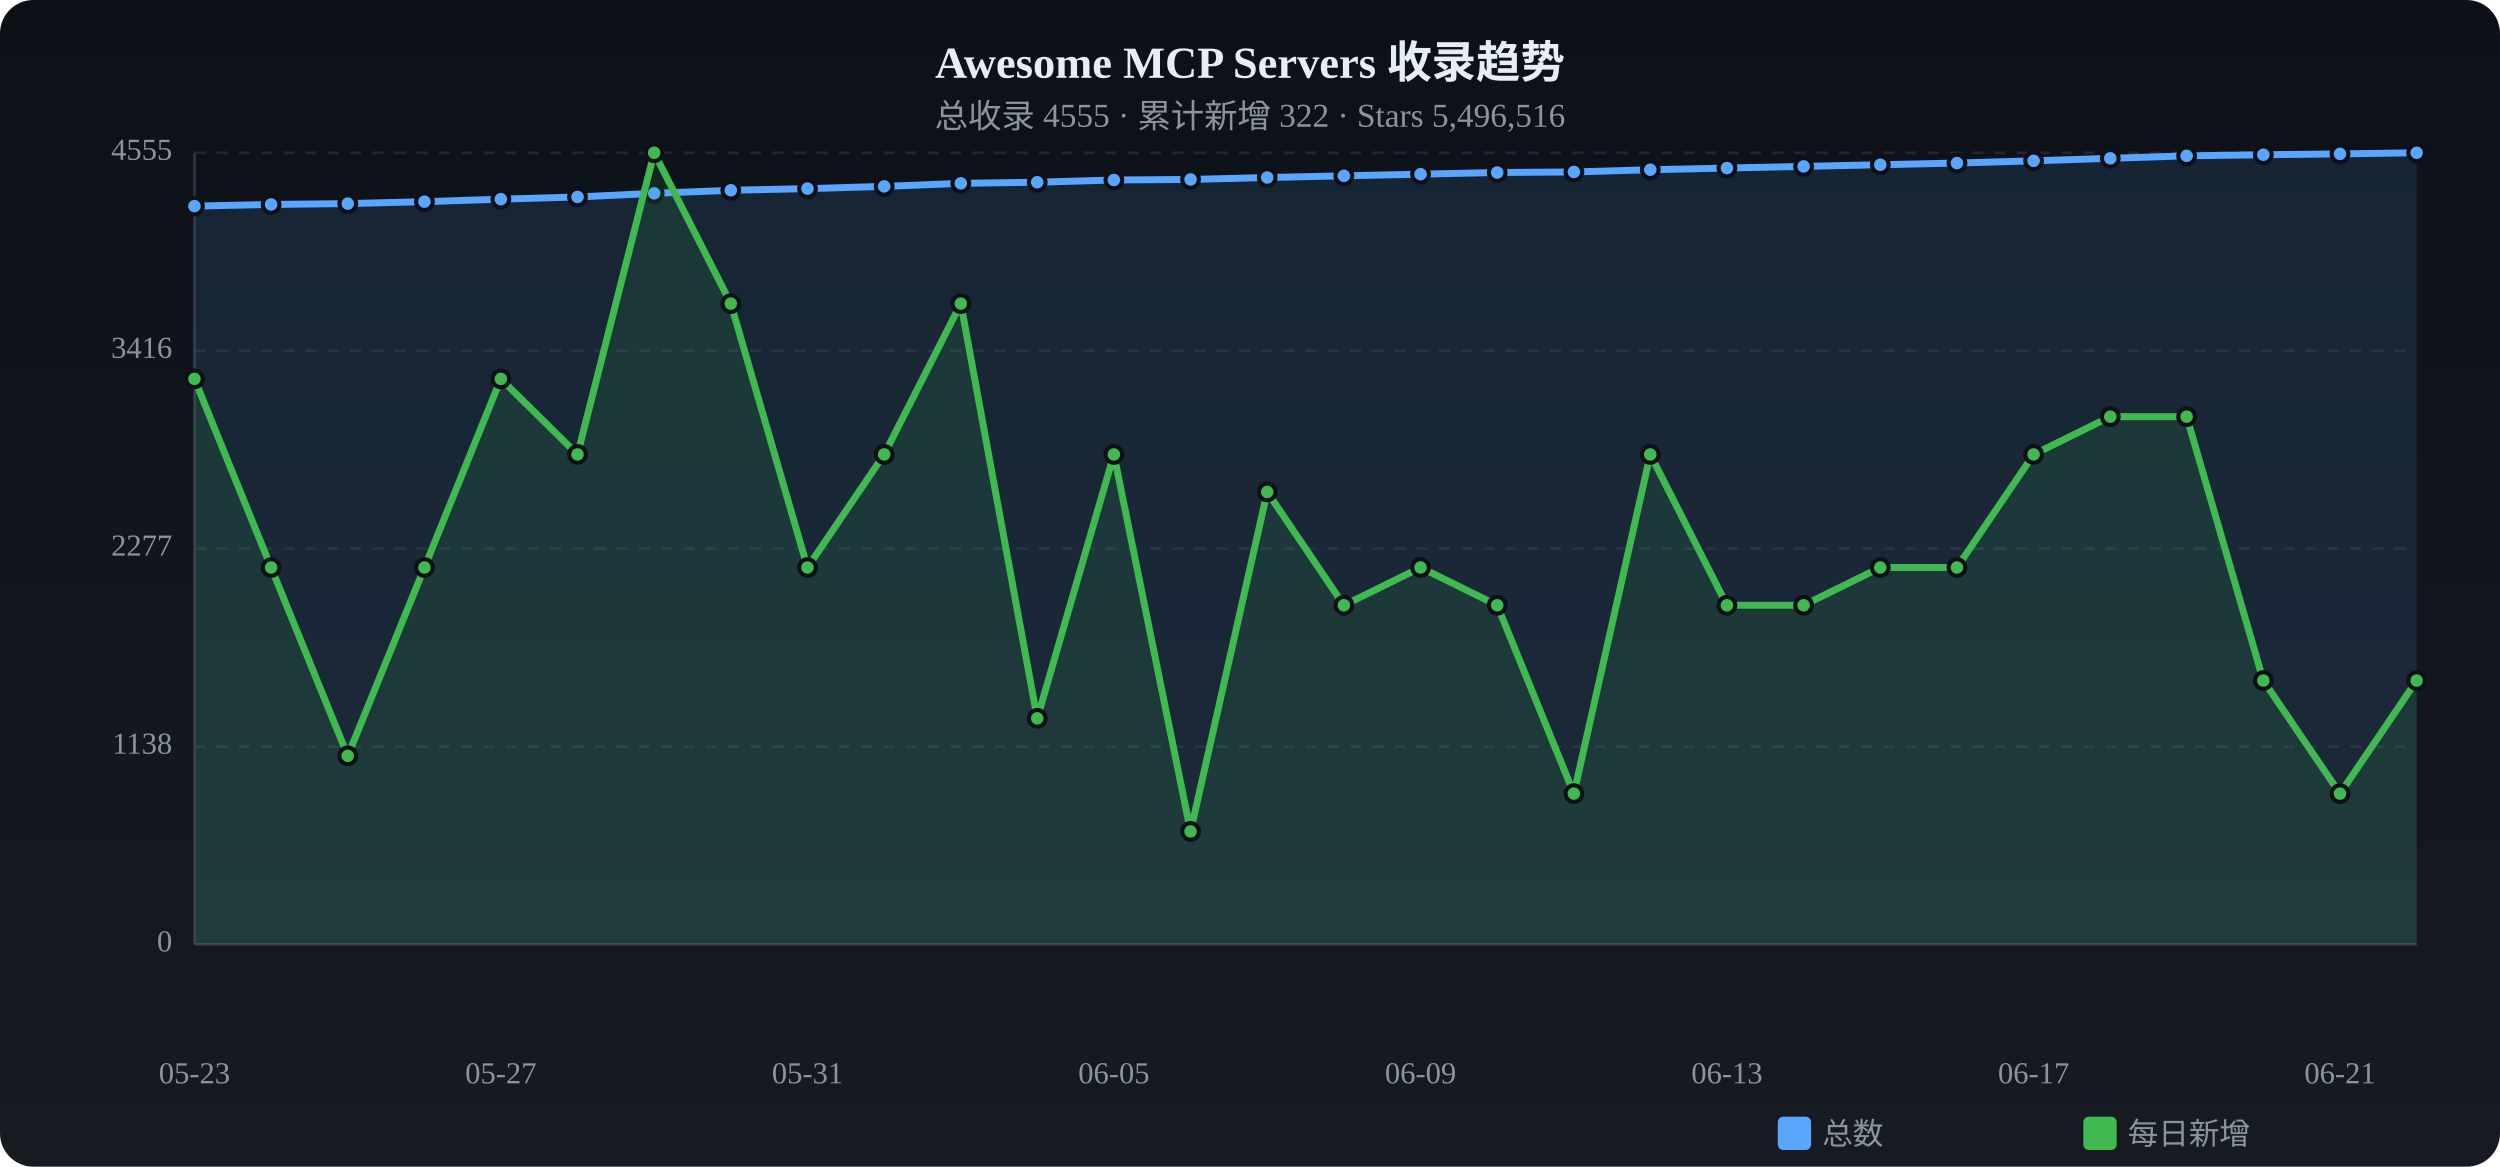
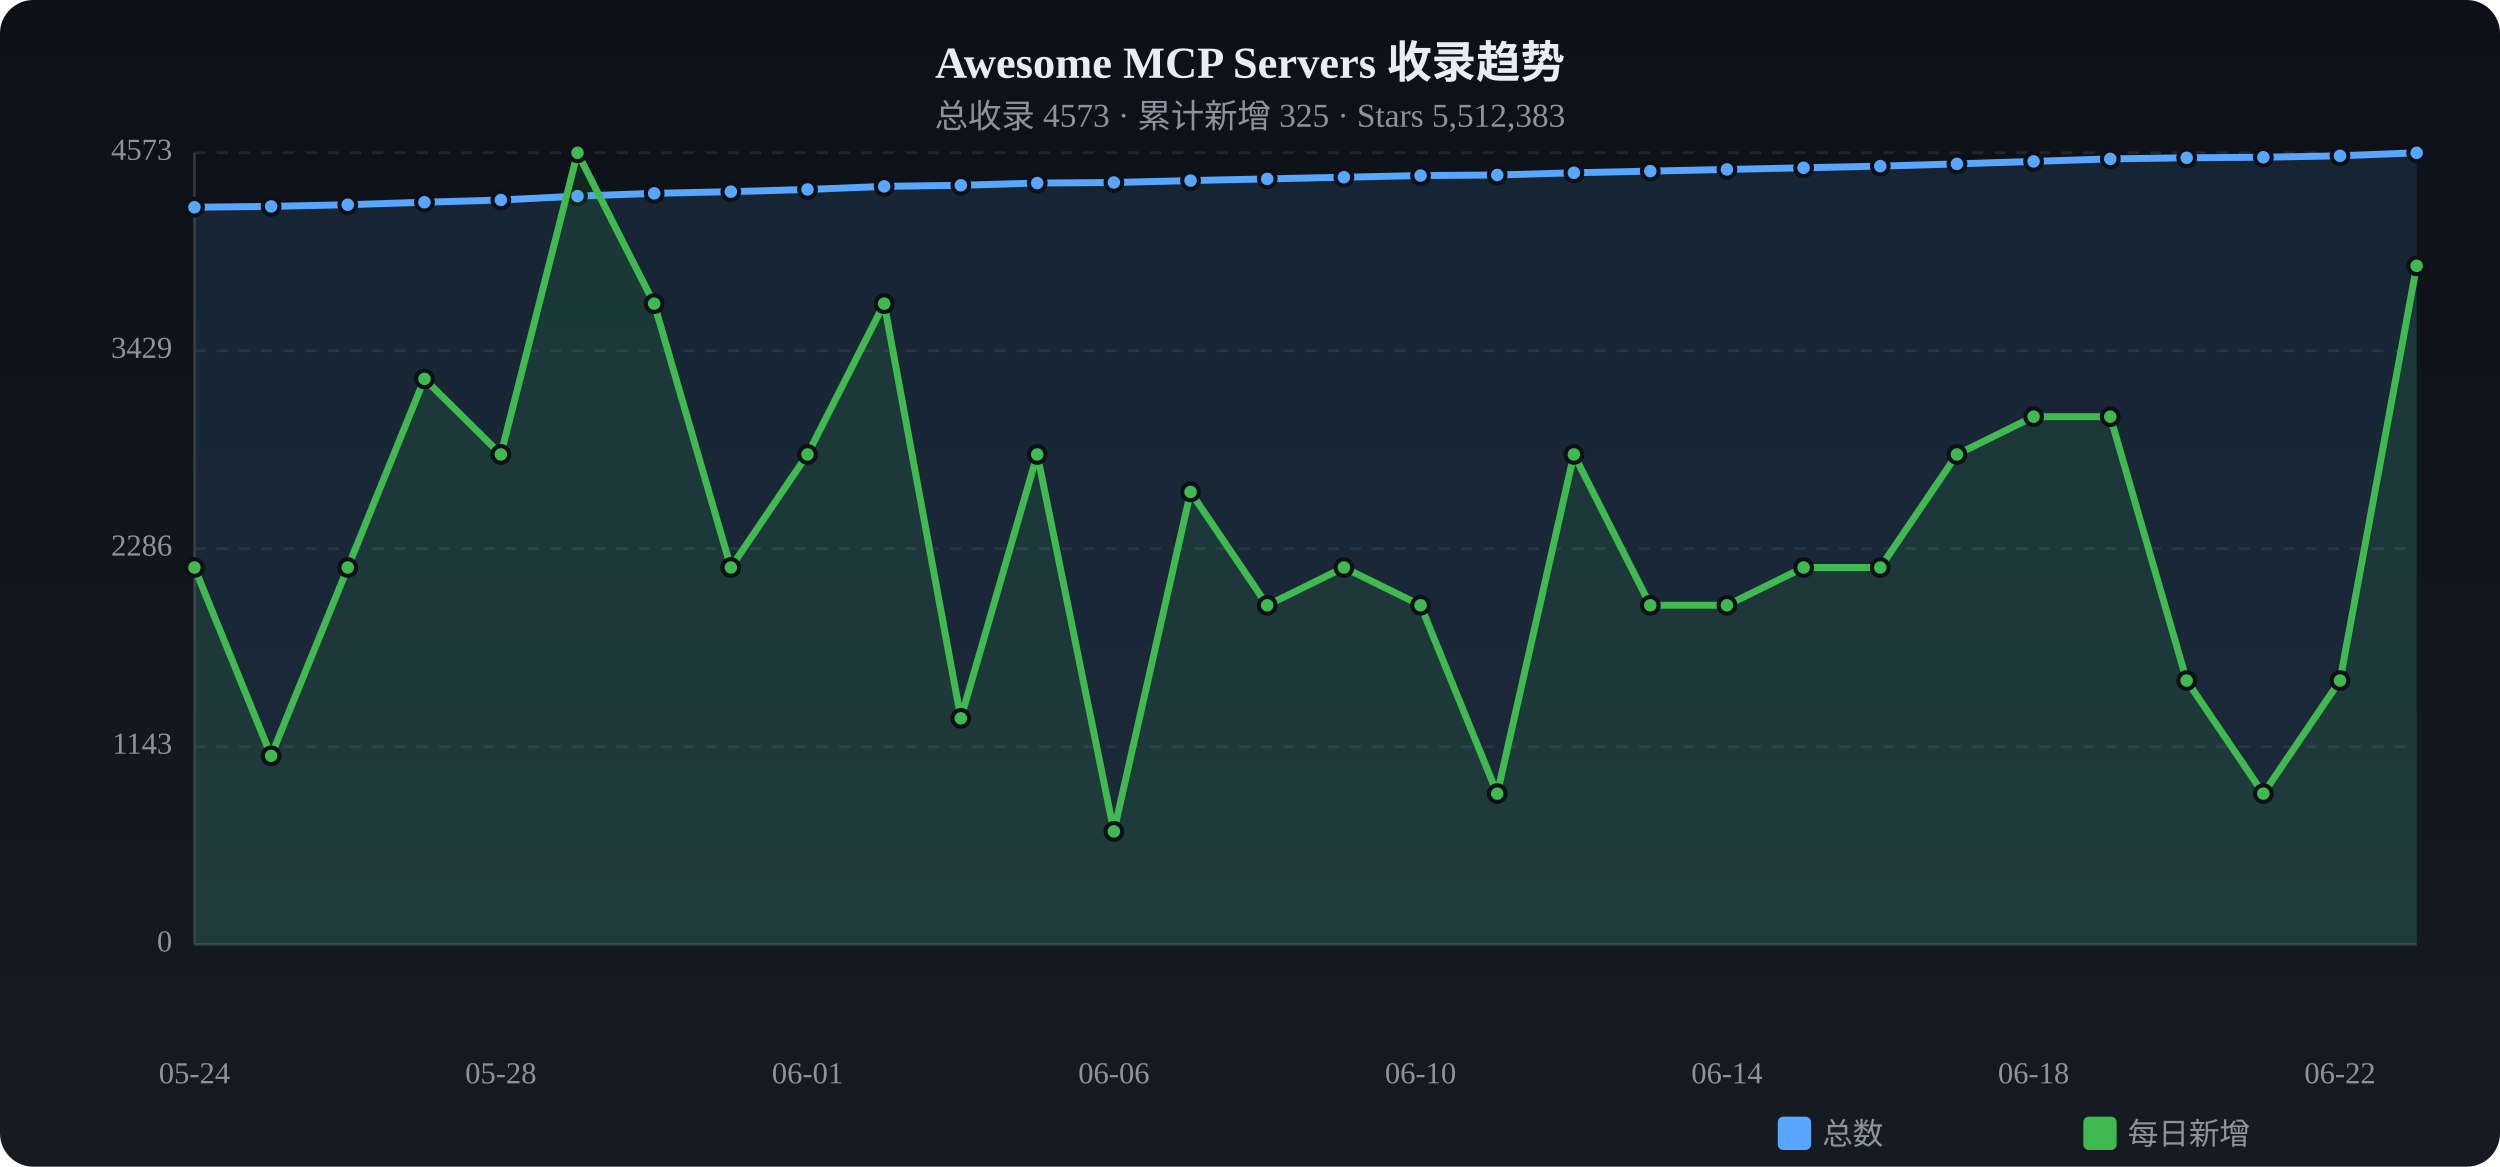
<svg xmlns="http://www.w3.org/2000/svg" viewBox="0 0 900 420" width="900" height="420">
  <defs>
    <linearGradient id="tbg" x1="0%" y1="0%" x2="0%" y2="100%">
      <stop offset="0%" stop-color="#0d1117" />
      <stop offset="100%" stop-color="#161b22" />
    </linearGradient>
  </defs>
  <rect width="900" height="420" rx="12" fill="url(#tbg)" />
  <text x="450.0" y="28" text-anchor="middle" fill="#e6edf3" font-size="16" font-weight="bold">Awesome MCP Servers 收录趋势</text>
-   <text x="450.0" y="46" text-anchor="middle" fill="#8b949e" font-size="12">总收录 4555 · 累计新增 322 · Stars 5,496,516</text>
+   <text x="450.0" y="46" text-anchor="middle" fill="#8b949e" font-size="12">总收录 4573 · 累计新增 325 · Stars 5,512,383</text>
  <text x="62" y="340.0" text-anchor="end" fill="#8b949e" font-size="11" dominant-baseline="middle">0</text>
  <line x1="70" y1="340.0" x2="870" y2="340.0" stroke="#21262d" stroke-dasharray="4 4" />
-   <text x="62" y="268.8" text-anchor="end" fill="#8b949e" font-size="11" dominant-baseline="middle">1138</text>
+   <text x="62" y="268.8" text-anchor="end" fill="#8b949e" font-size="11" dominant-baseline="middle">1143</text>
  <line x1="70" y1="268.8" x2="870" y2="268.8" stroke="#21262d" stroke-dasharray="4 4" />
-   <text x="62" y="197.5" text-anchor="end" fill="#8b949e" font-size="11" dominant-baseline="middle">2277</text>
+   <text x="62" y="197.5" text-anchor="end" fill="#8b949e" font-size="11" dominant-baseline="middle">2286</text>
  <line x1="70" y1="197.5" x2="870" y2="197.5" stroke="#21262d" stroke-dasharray="4 4" />
-   <text x="62" y="126.3" text-anchor="end" fill="#8b949e" font-size="11" dominant-baseline="middle">3416</text>
+   <text x="62" y="126.3" text-anchor="end" fill="#8b949e" font-size="11" dominant-baseline="middle">3429</text>
  <line x1="70" y1="126.3" x2="870" y2="126.3" stroke="#21262d" stroke-dasharray="4 4" />
-   <text x="62" y="55.0" text-anchor="end" fill="#8b949e" font-size="11" dominant-baseline="middle">4555</text>
+   <text x="62" y="55.0" text-anchor="end" fill="#8b949e" font-size="11" dominant-baseline="middle">4573</text>
  <line x1="70" y1="55.0" x2="870" y2="55.0" stroke="#21262d" stroke-dasharray="4 4" />
  <line x1="70" y1="55" x2="70" y2="340" stroke="#30363d" />
  <line x1="70" y1="340" x2="870" y2="340" stroke="#30363d" />
-   <path d="M70.0,74.2 L97.6,73.6 L125.2,73.3 L152.8,72.6 L180.3,71.7 L207.9,70.9 L235.5,69.6 L263.1,68.5 L290.7,67.9 L318.3,67.1 L345.9,66.0 L373.4,65.6 L401.0,64.8 L428.6,64.6 L456.2,63.9 L483.8,63.3 L511.4,62.7 L539.0,62.1 L566.6,61.9 L594.1,61.1 L621.7,60.5 L649.3,59.9 L676.9,59.3 L704.5,58.7 L732.1,57.9 L759.7,57.0 L787.2,56.1 L814.8,55.7 L842.4,55.4 L870.0,55.0 L870.0,340 L70.0,340 Z" fill="#58a6ff" opacity="0.12" />
-   <polyline points="70.0,74.2 97.6,73.6 125.2,73.3 152.8,72.6 180.3,71.7 207.9,70.9 235.5,69.6 263.1,68.5 290.7,67.9 318.3,67.1 345.9,66.0 373.4,65.6 401.0,64.8 428.6,64.6 456.2,63.9 483.8,63.3 511.4,62.7 539.0,62.1 566.6,61.9 594.1,61.1 621.7,60.5 649.3,59.9 676.9,59.3 704.5,58.7 732.1,57.9 759.7,57.0 787.2,56.1 814.8,55.7 842.4,55.4 870.0,55.0" fill="none" stroke="#58a6ff" stroke-width="2.5" stroke-linecap="round" stroke-linejoin="round" />
-   <circle cx="70.0" cy="74.2" r="3" fill="#58a6ff" stroke="#0d1117" stroke-width="1.5" />
-   <circle cx="97.6" cy="73.6" r="3" fill="#58a6ff" stroke="#0d1117" stroke-width="1.5" />
-   <circle cx="125.2" cy="73.3" r="3" fill="#58a6ff" stroke="#0d1117" stroke-width="1.5" />
-   <circle cx="152.8" cy="72.6" r="3" fill="#58a6ff" stroke="#0d1117" stroke-width="1.5" />
-   <circle cx="180.3" cy="71.7" r="3" fill="#58a6ff" stroke="#0d1117" stroke-width="1.5" />
-   <circle cx="207.9" cy="70.9" r="3" fill="#58a6ff" stroke="#0d1117" stroke-width="1.5" />
+   <path d="M70.0,74.6 L97.6,74.3 L125.2,73.7 L152.8,72.8 L180.3,72.0 L207.9,70.6 L235.5,69.6 L263.1,69.0 L290.7,68.2 L318.3,67.1 L345.9,66.7 L373.4,65.9 L401.0,65.7 L428.6,65.0 L456.2,64.4 L483.8,63.8 L511.4,63.2 L539.0,63.0 L566.6,62.2 L594.1,61.6 L621.7,61.0 L649.3,60.4 L676.9,59.8 L704.5,59.0 L732.1,58.1 L759.7,57.2 L787.2,56.8 L814.8,56.6 L842.4,56.1 L870.0,55.0 L870.0,340 L70.0,340 Z" fill="#58a6ff" opacity="0.12" />
+   <polyline points="70.0,74.6 97.6,74.3 125.2,73.7 152.8,72.8 180.3,72.0 207.9,70.6 235.5,69.6 263.1,69.0 290.7,68.2 318.3,67.1 345.9,66.7 373.4,65.9 401.0,65.7 428.6,65.0 456.2,64.4 483.8,63.8 511.4,63.2 539.0,63.0 566.6,62.2 594.1,61.6 621.7,61.0 649.3,60.4 676.9,59.8 704.5,59.0 732.1,58.1 759.7,57.2 787.2,56.8 814.8,56.6 842.4,56.1 870.0,55.0" fill="none" stroke="#58a6ff" stroke-width="2.5" stroke-linecap="round" stroke-linejoin="round" />
+   <circle cx="70.0" cy="74.6" r="3" fill="#58a6ff" stroke="#0d1117" stroke-width="1.5" />
+   <circle cx="97.6" cy="74.3" r="3" fill="#58a6ff" stroke="#0d1117" stroke-width="1.5" />
+   <circle cx="125.2" cy="73.7" r="3" fill="#58a6ff" stroke="#0d1117" stroke-width="1.5" />
+   <circle cx="152.8" cy="72.8" r="3" fill="#58a6ff" stroke="#0d1117" stroke-width="1.5" />
+   <circle cx="180.3" cy="72.0" r="3" fill="#58a6ff" stroke="#0d1117" stroke-width="1.5" />
+   <circle cx="207.9" cy="70.6" r="3" fill="#58a6ff" stroke="#0d1117" stroke-width="1.5" />
  <circle cx="235.5" cy="69.6" r="3" fill="#58a6ff" stroke="#0d1117" stroke-width="1.5" />
-   <circle cx="263.1" cy="68.5" r="3" fill="#58a6ff" stroke="#0d1117" stroke-width="1.5" />
-   <circle cx="290.7" cy="67.9" r="3" fill="#58a6ff" stroke="#0d1117" stroke-width="1.5" />
+   <circle cx="263.1" cy="69.0" r="3" fill="#58a6ff" stroke="#0d1117" stroke-width="1.5" />
+   <circle cx="290.7" cy="68.2" r="3" fill="#58a6ff" stroke="#0d1117" stroke-width="1.5" />
  <circle cx="318.3" cy="67.1" r="3" fill="#58a6ff" stroke="#0d1117" stroke-width="1.5" />
-   <circle cx="345.9" cy="66.0" r="3" fill="#58a6ff" stroke="#0d1117" stroke-width="1.5" />
-   <circle cx="373.4" cy="65.6" r="3" fill="#58a6ff" stroke="#0d1117" stroke-width="1.5" />
-   <circle cx="401.0" cy="64.8" r="3" fill="#58a6ff" stroke="#0d1117" stroke-width="1.5" />
-   <circle cx="428.6" cy="64.6" r="3" fill="#58a6ff" stroke="#0d1117" stroke-width="1.5" />
-   <circle cx="456.2" cy="63.9" r="3" fill="#58a6ff" stroke="#0d1117" stroke-width="1.5" />
-   <circle cx="483.8" cy="63.3" r="3" fill="#58a6ff" stroke="#0d1117" stroke-width="1.5" />
-   <circle cx="511.4" cy="62.7" r="3" fill="#58a6ff" stroke="#0d1117" stroke-width="1.5" />
-   <circle cx="539.0" cy="62.1" r="3" fill="#58a6ff" stroke="#0d1117" stroke-width="1.5" />
-   <circle cx="566.6" cy="61.9" r="3" fill="#58a6ff" stroke="#0d1117" stroke-width="1.5" />
-   <circle cx="594.1" cy="61.1" r="3" fill="#58a6ff" stroke="#0d1117" stroke-width="1.5" />
-   <circle cx="621.7" cy="60.5" r="3" fill="#58a6ff" stroke="#0d1117" stroke-width="1.5" />
-   <circle cx="649.3" cy="59.9" r="3" fill="#58a6ff" stroke="#0d1117" stroke-width="1.5" />
-   <circle cx="676.9" cy="59.3" r="3" fill="#58a6ff" stroke="#0d1117" stroke-width="1.5" />
-   <circle cx="704.5" cy="58.7" r="3" fill="#58a6ff" stroke="#0d1117" stroke-width="1.5" />
-   <circle cx="732.1" cy="57.9" r="3" fill="#58a6ff" stroke="#0d1117" stroke-width="1.5" />
-   <circle cx="759.7" cy="57.0" r="3" fill="#58a6ff" stroke="#0d1117" stroke-width="1.5" />
-   <circle cx="787.2" cy="56.1" r="3" fill="#58a6ff" stroke="#0d1117" stroke-width="1.5" />
-   <circle cx="814.8" cy="55.7" r="3" fill="#58a6ff" stroke="#0d1117" stroke-width="1.5" />
-   <circle cx="842.4" cy="55.4" r="3" fill="#58a6ff" stroke="#0d1117" stroke-width="1.5" />
+   <circle cx="345.9" cy="66.7" r="3" fill="#58a6ff" stroke="#0d1117" stroke-width="1.5" />
+   <circle cx="373.4" cy="65.9" r="3" fill="#58a6ff" stroke="#0d1117" stroke-width="1.5" />
+   <circle cx="401.0" cy="65.7" r="3" fill="#58a6ff" stroke="#0d1117" stroke-width="1.5" />
+   <circle cx="428.6" cy="65.0" r="3" fill="#58a6ff" stroke="#0d1117" stroke-width="1.5" />
+   <circle cx="456.2" cy="64.4" r="3" fill="#58a6ff" stroke="#0d1117" stroke-width="1.5" />
+   <circle cx="483.8" cy="63.8" r="3" fill="#58a6ff" stroke="#0d1117" stroke-width="1.5" />
+   <circle cx="511.4" cy="63.2" r="3" fill="#58a6ff" stroke="#0d1117" stroke-width="1.5" />
+   <circle cx="539.0" cy="63.0" r="3" fill="#58a6ff" stroke="#0d1117" stroke-width="1.5" />
+   <circle cx="566.6" cy="62.2" r="3" fill="#58a6ff" stroke="#0d1117" stroke-width="1.5" />
+   <circle cx="594.1" cy="61.6" r="3" fill="#58a6ff" stroke="#0d1117" stroke-width="1.5" />
+   <circle cx="621.7" cy="61.0" r="3" fill="#58a6ff" stroke="#0d1117" stroke-width="1.5" />
+   <circle cx="649.3" cy="60.4" r="3" fill="#58a6ff" stroke="#0d1117" stroke-width="1.5" />
+   <circle cx="676.9" cy="59.8" r="3" fill="#58a6ff" stroke="#0d1117" stroke-width="1.5" />
+   <circle cx="704.5" cy="59.0" r="3" fill="#58a6ff" stroke="#0d1117" stroke-width="1.5" />
+   <circle cx="732.1" cy="58.1" r="3" fill="#58a6ff" stroke="#0d1117" stroke-width="1.5" />
+   <circle cx="759.7" cy="57.2" r="3" fill="#58a6ff" stroke="#0d1117" stroke-width="1.5" />
+   <circle cx="787.2" cy="56.8" r="3" fill="#58a6ff" stroke="#0d1117" stroke-width="1.5" />
+   <circle cx="814.8" cy="56.6" r="3" fill="#58a6ff" stroke="#0d1117" stroke-width="1.5" />
+   <circle cx="842.4" cy="56.1" r="3" fill="#58a6ff" stroke="#0d1117" stroke-width="1.5" />
  <circle cx="870.0" cy="55.0" r="3" fill="#58a6ff" stroke="#0d1117" stroke-width="1.5" />
-   <path d="M70.0,136.4 L97.6,204.3 L125.2,272.1 L152.8,204.3 L180.3,136.4 L207.9,163.6 L235.5,55.0 L263.1,109.3 L290.7,204.3 L318.3,163.6 L345.9,109.3 L373.4,258.6 L401.0,163.6 L428.6,299.3 L456.2,177.1 L483.8,217.9 L511.4,204.3 L539.0,217.9 L566.6,285.7 L594.1,163.6 L621.7,217.9 L649.3,217.9 L676.9,204.3 L704.5,204.3 L732.1,163.6 L759.7,150.0 L787.2,150.0 L814.8,245.0 L842.4,285.7 L870.0,245.0 L870.0,340 L70.0,340 Z" fill="#3fb950" opacity="0.12" />
-   <polyline points="70.0,136.4 97.6,204.3 125.2,272.1 152.8,204.3 180.3,136.4 207.9,163.6 235.5,55.0 263.1,109.3 290.7,204.3 318.3,163.6 345.9,109.3 373.4,258.6 401.0,163.6 428.6,299.3 456.2,177.1 483.8,217.9 511.4,204.3 539.0,217.9 566.6,285.7 594.1,163.6 621.7,217.9 649.3,217.9 676.9,204.3 704.5,204.3 732.1,163.6 759.7,150.0 787.2,150.0 814.8,245.0 842.4,285.7 870.0,245.0" fill="none" stroke="#3fb950" stroke-width="2.5" stroke-linecap="round" stroke-linejoin="round" />
-   <circle cx="70.0" cy="136.4" r="3" fill="#3fb950" stroke="#0d1117" stroke-width="1.5" />
-   <circle cx="97.6" cy="204.3" r="3" fill="#3fb950" stroke="#0d1117" stroke-width="1.5" />
-   <circle cx="125.2" cy="272.1" r="3" fill="#3fb950" stroke="#0d1117" stroke-width="1.5" />
-   <circle cx="152.8" cy="204.3" r="3" fill="#3fb950" stroke="#0d1117" stroke-width="1.5" />
-   <circle cx="180.3" cy="136.4" r="3" fill="#3fb950" stroke="#0d1117" stroke-width="1.5" />
-   <circle cx="207.9" cy="163.6" r="3" fill="#3fb950" stroke="#0d1117" stroke-width="1.5" />
-   <circle cx="235.5" cy="55.0" r="3" fill="#3fb950" stroke="#0d1117" stroke-width="1.5" />
-   <circle cx="263.1" cy="109.3" r="3" fill="#3fb950" stroke="#0d1117" stroke-width="1.5" />
-   <circle cx="290.7" cy="204.3" r="3" fill="#3fb950" stroke="#0d1117" stroke-width="1.5" />
-   <circle cx="318.3" cy="163.6" r="3" fill="#3fb950" stroke="#0d1117" stroke-width="1.5" />
-   <circle cx="345.9" cy="109.3" r="3" fill="#3fb950" stroke="#0d1117" stroke-width="1.5" />
-   <circle cx="373.4" cy="258.6" r="3" fill="#3fb950" stroke="#0d1117" stroke-width="1.5" />
-   <circle cx="401.0" cy="163.6" r="3" fill="#3fb950" stroke="#0d1117" stroke-width="1.5" />
-   <circle cx="428.6" cy="299.3" r="3" fill="#3fb950" stroke="#0d1117" stroke-width="1.5" />
-   <circle cx="456.2" cy="177.1" r="3" fill="#3fb950" stroke="#0d1117" stroke-width="1.5" />
-   <circle cx="483.8" cy="217.9" r="3" fill="#3fb950" stroke="#0d1117" stroke-width="1.5" />
-   <circle cx="511.4" cy="204.3" r="3" fill="#3fb950" stroke="#0d1117" stroke-width="1.5" />
-   <circle cx="539.0" cy="217.9" r="3" fill="#3fb950" stroke="#0d1117" stroke-width="1.5" />
-   <circle cx="566.6" cy="285.7" r="3" fill="#3fb950" stroke="#0d1117" stroke-width="1.5" />
-   <circle cx="594.1" cy="163.6" r="3" fill="#3fb950" stroke="#0d1117" stroke-width="1.5" />
+   <path d="M70.0,204.3 L97.6,272.1 L125.2,204.3 L152.8,136.4 L180.3,163.6 L207.9,55.0 L235.5,109.3 L263.1,204.3 L290.7,163.6 L318.3,109.3 L345.9,258.6 L373.4,163.6 L401.0,299.3 L428.6,177.1 L456.2,217.9 L483.8,204.3 L511.4,217.9 L539.0,285.7 L566.6,163.6 L594.1,217.9 L621.7,217.9 L649.3,204.3 L676.9,204.3 L704.5,163.6 L732.1,150.0 L759.7,150.0 L787.2,245.0 L814.8,285.7 L842.4,245.0 L870.0,95.7 L870.0,340 L70.0,340 Z" fill="#3fb950" opacity="0.12" />
+   <polyline points="70.0,204.3 97.6,272.1 125.2,204.3 152.8,136.4 180.3,163.6 207.9,55.0 235.5,109.3 263.1,204.3 290.7,163.6 318.3,109.3 345.9,258.6 373.4,163.6 401.0,299.3 428.6,177.1 456.2,217.9 483.8,204.3 511.4,217.9 539.0,285.7 566.6,163.6 594.1,217.9 621.7,217.9 649.3,204.3 676.9,204.3 704.5,163.6 732.1,150.0 759.7,150.0 787.2,245.0 814.8,285.7 842.4,245.0 870.0,95.7" fill="none" stroke="#3fb950" stroke-width="2.5" stroke-linecap="round" stroke-linejoin="round" />
+   <circle cx="70.0" cy="204.3" r="3" fill="#3fb950" stroke="#0d1117" stroke-width="1.5" />
+   <circle cx="97.6" cy="272.1" r="3" fill="#3fb950" stroke="#0d1117" stroke-width="1.5" />
+   <circle cx="125.2" cy="204.3" r="3" fill="#3fb950" stroke="#0d1117" stroke-width="1.5" />
+   <circle cx="152.8" cy="136.4" r="3" fill="#3fb950" stroke="#0d1117" stroke-width="1.5" />
+   <circle cx="180.3" cy="163.6" r="3" fill="#3fb950" stroke="#0d1117" stroke-width="1.5" />
+   <circle cx="207.9" cy="55.0" r="3" fill="#3fb950" stroke="#0d1117" stroke-width="1.5" />
+   <circle cx="235.5" cy="109.3" r="3" fill="#3fb950" stroke="#0d1117" stroke-width="1.5" />
+   <circle cx="263.1" cy="204.3" r="3" fill="#3fb950" stroke="#0d1117" stroke-width="1.5" />
+   <circle cx="290.7" cy="163.6" r="3" fill="#3fb950" stroke="#0d1117" stroke-width="1.5" />
+   <circle cx="318.3" cy="109.3" r="3" fill="#3fb950" stroke="#0d1117" stroke-width="1.5" />
+   <circle cx="345.9" cy="258.6" r="3" fill="#3fb950" stroke="#0d1117" stroke-width="1.5" />
+   <circle cx="373.4" cy="163.6" r="3" fill="#3fb950" stroke="#0d1117" stroke-width="1.5" />
+   <circle cx="401.0" cy="299.3" r="3" fill="#3fb950" stroke="#0d1117" stroke-width="1.5" />
+   <circle cx="428.6" cy="177.1" r="3" fill="#3fb950" stroke="#0d1117" stroke-width="1.5" />
+   <circle cx="456.2" cy="217.9" r="3" fill="#3fb950" stroke="#0d1117" stroke-width="1.5" />
+   <circle cx="483.8" cy="204.3" r="3" fill="#3fb950" stroke="#0d1117" stroke-width="1.5" />
+   <circle cx="511.4" cy="217.9" r="3" fill="#3fb950" stroke="#0d1117" stroke-width="1.5" />
+   <circle cx="539.0" cy="285.7" r="3" fill="#3fb950" stroke="#0d1117" stroke-width="1.5" />
+   <circle cx="566.6" cy="163.6" r="3" fill="#3fb950" stroke="#0d1117" stroke-width="1.5" />
+   <circle cx="594.1" cy="217.9" r="3" fill="#3fb950" stroke="#0d1117" stroke-width="1.5" />
  <circle cx="621.7" cy="217.9" r="3" fill="#3fb950" stroke="#0d1117" stroke-width="1.5" />
-   <circle cx="649.3" cy="217.9" r="3" fill="#3fb950" stroke="#0d1117" stroke-width="1.5" />
+   <circle cx="649.3" cy="204.3" r="3" fill="#3fb950" stroke="#0d1117" stroke-width="1.5" />
  <circle cx="676.9" cy="204.3" r="3" fill="#3fb950" stroke="#0d1117" stroke-width="1.5" />
-   <circle cx="704.5" cy="204.3" r="3" fill="#3fb950" stroke="#0d1117" stroke-width="1.5" />
-   <circle cx="732.1" cy="163.6" r="3" fill="#3fb950" stroke="#0d1117" stroke-width="1.5" />
+   <circle cx="704.5" cy="163.6" r="3" fill="#3fb950" stroke="#0d1117" stroke-width="1.5" />
+   <circle cx="732.1" cy="150.0" r="3" fill="#3fb950" stroke="#0d1117" stroke-width="1.5" />
  <circle cx="759.7" cy="150.0" r="3" fill="#3fb950" stroke="#0d1117" stroke-width="1.5" />
-   <circle cx="787.2" cy="150.0" r="3" fill="#3fb950" stroke="#0d1117" stroke-width="1.5" />
-   <circle cx="814.8" cy="245.0" r="3" fill="#3fb950" stroke="#0d1117" stroke-width="1.5" />
-   <circle cx="842.4" cy="285.7" r="3" fill="#3fb950" stroke="#0d1117" stroke-width="1.5" />
-   <circle cx="870.0" cy="245.0" r="3" fill="#3fb950" stroke="#0d1117" stroke-width="1.5" />
-   <text x="70.0" y="390" text-anchor="middle" fill="#8b949e" font-size="11">05-23</text>
-   <text x="180.3" y="390" text-anchor="middle" fill="#8b949e" font-size="11">05-27</text>
-   <text x="290.7" y="390" text-anchor="middle" fill="#8b949e" font-size="11">05-31</text>
-   <text x="401.0" y="390" text-anchor="middle" fill="#8b949e" font-size="11">06-05</text>
-   <text x="511.4" y="390" text-anchor="middle" fill="#8b949e" font-size="11">06-09</text>
-   <text x="621.7" y="390" text-anchor="middle" fill="#8b949e" font-size="11">06-13</text>
-   <text x="732.1" y="390" text-anchor="middle" fill="#8b949e" font-size="11">06-17</text>
-   <text x="842.4" y="390" text-anchor="middle" fill="#8b949e" font-size="11">06-21</text>
+   <circle cx="787.2" cy="245.0" r="3" fill="#3fb950" stroke="#0d1117" stroke-width="1.5" />
+   <circle cx="814.8" cy="285.7" r="3" fill="#3fb950" stroke="#0d1117" stroke-width="1.5" />
+   <circle cx="842.4" cy="245.0" r="3" fill="#3fb950" stroke="#0d1117" stroke-width="1.5" />
+   <circle cx="870.0" cy="95.7" r="3" fill="#3fb950" stroke="#0d1117" stroke-width="1.5" />
+   <text x="70.0" y="390" text-anchor="middle" fill="#8b949e" font-size="11">05-24</text>
+   <text x="180.3" y="390" text-anchor="middle" fill="#8b949e" font-size="11">05-28</text>
+   <text x="290.7" y="390" text-anchor="middle" fill="#8b949e" font-size="11">06-01</text>
+   <text x="401.0" y="390" text-anchor="middle" fill="#8b949e" font-size="11">06-06</text>
+   <text x="511.4" y="390" text-anchor="middle" fill="#8b949e" font-size="11">06-10</text>
+   <text x="621.7" y="390" text-anchor="middle" fill="#8b949e" font-size="11">06-14</text>
+   <text x="732.1" y="390" text-anchor="middle" fill="#8b949e" font-size="11">06-18</text>
+   <text x="842.4" y="390" text-anchor="middle" fill="#8b949e" font-size="11">06-22</text>
  <rect x="640" y="402" width="12" height="12" rx="2" fill="#58a6ff" />
  <text x="656" y="412" fill="#8b949e" font-size="11">总数</text>
  <rect x="750" y="402" width="12" height="12" rx="2" fill="#3fb950" />
  <text x="766" y="412" fill="#8b949e" font-size="11">每日新增</text>
</svg>
